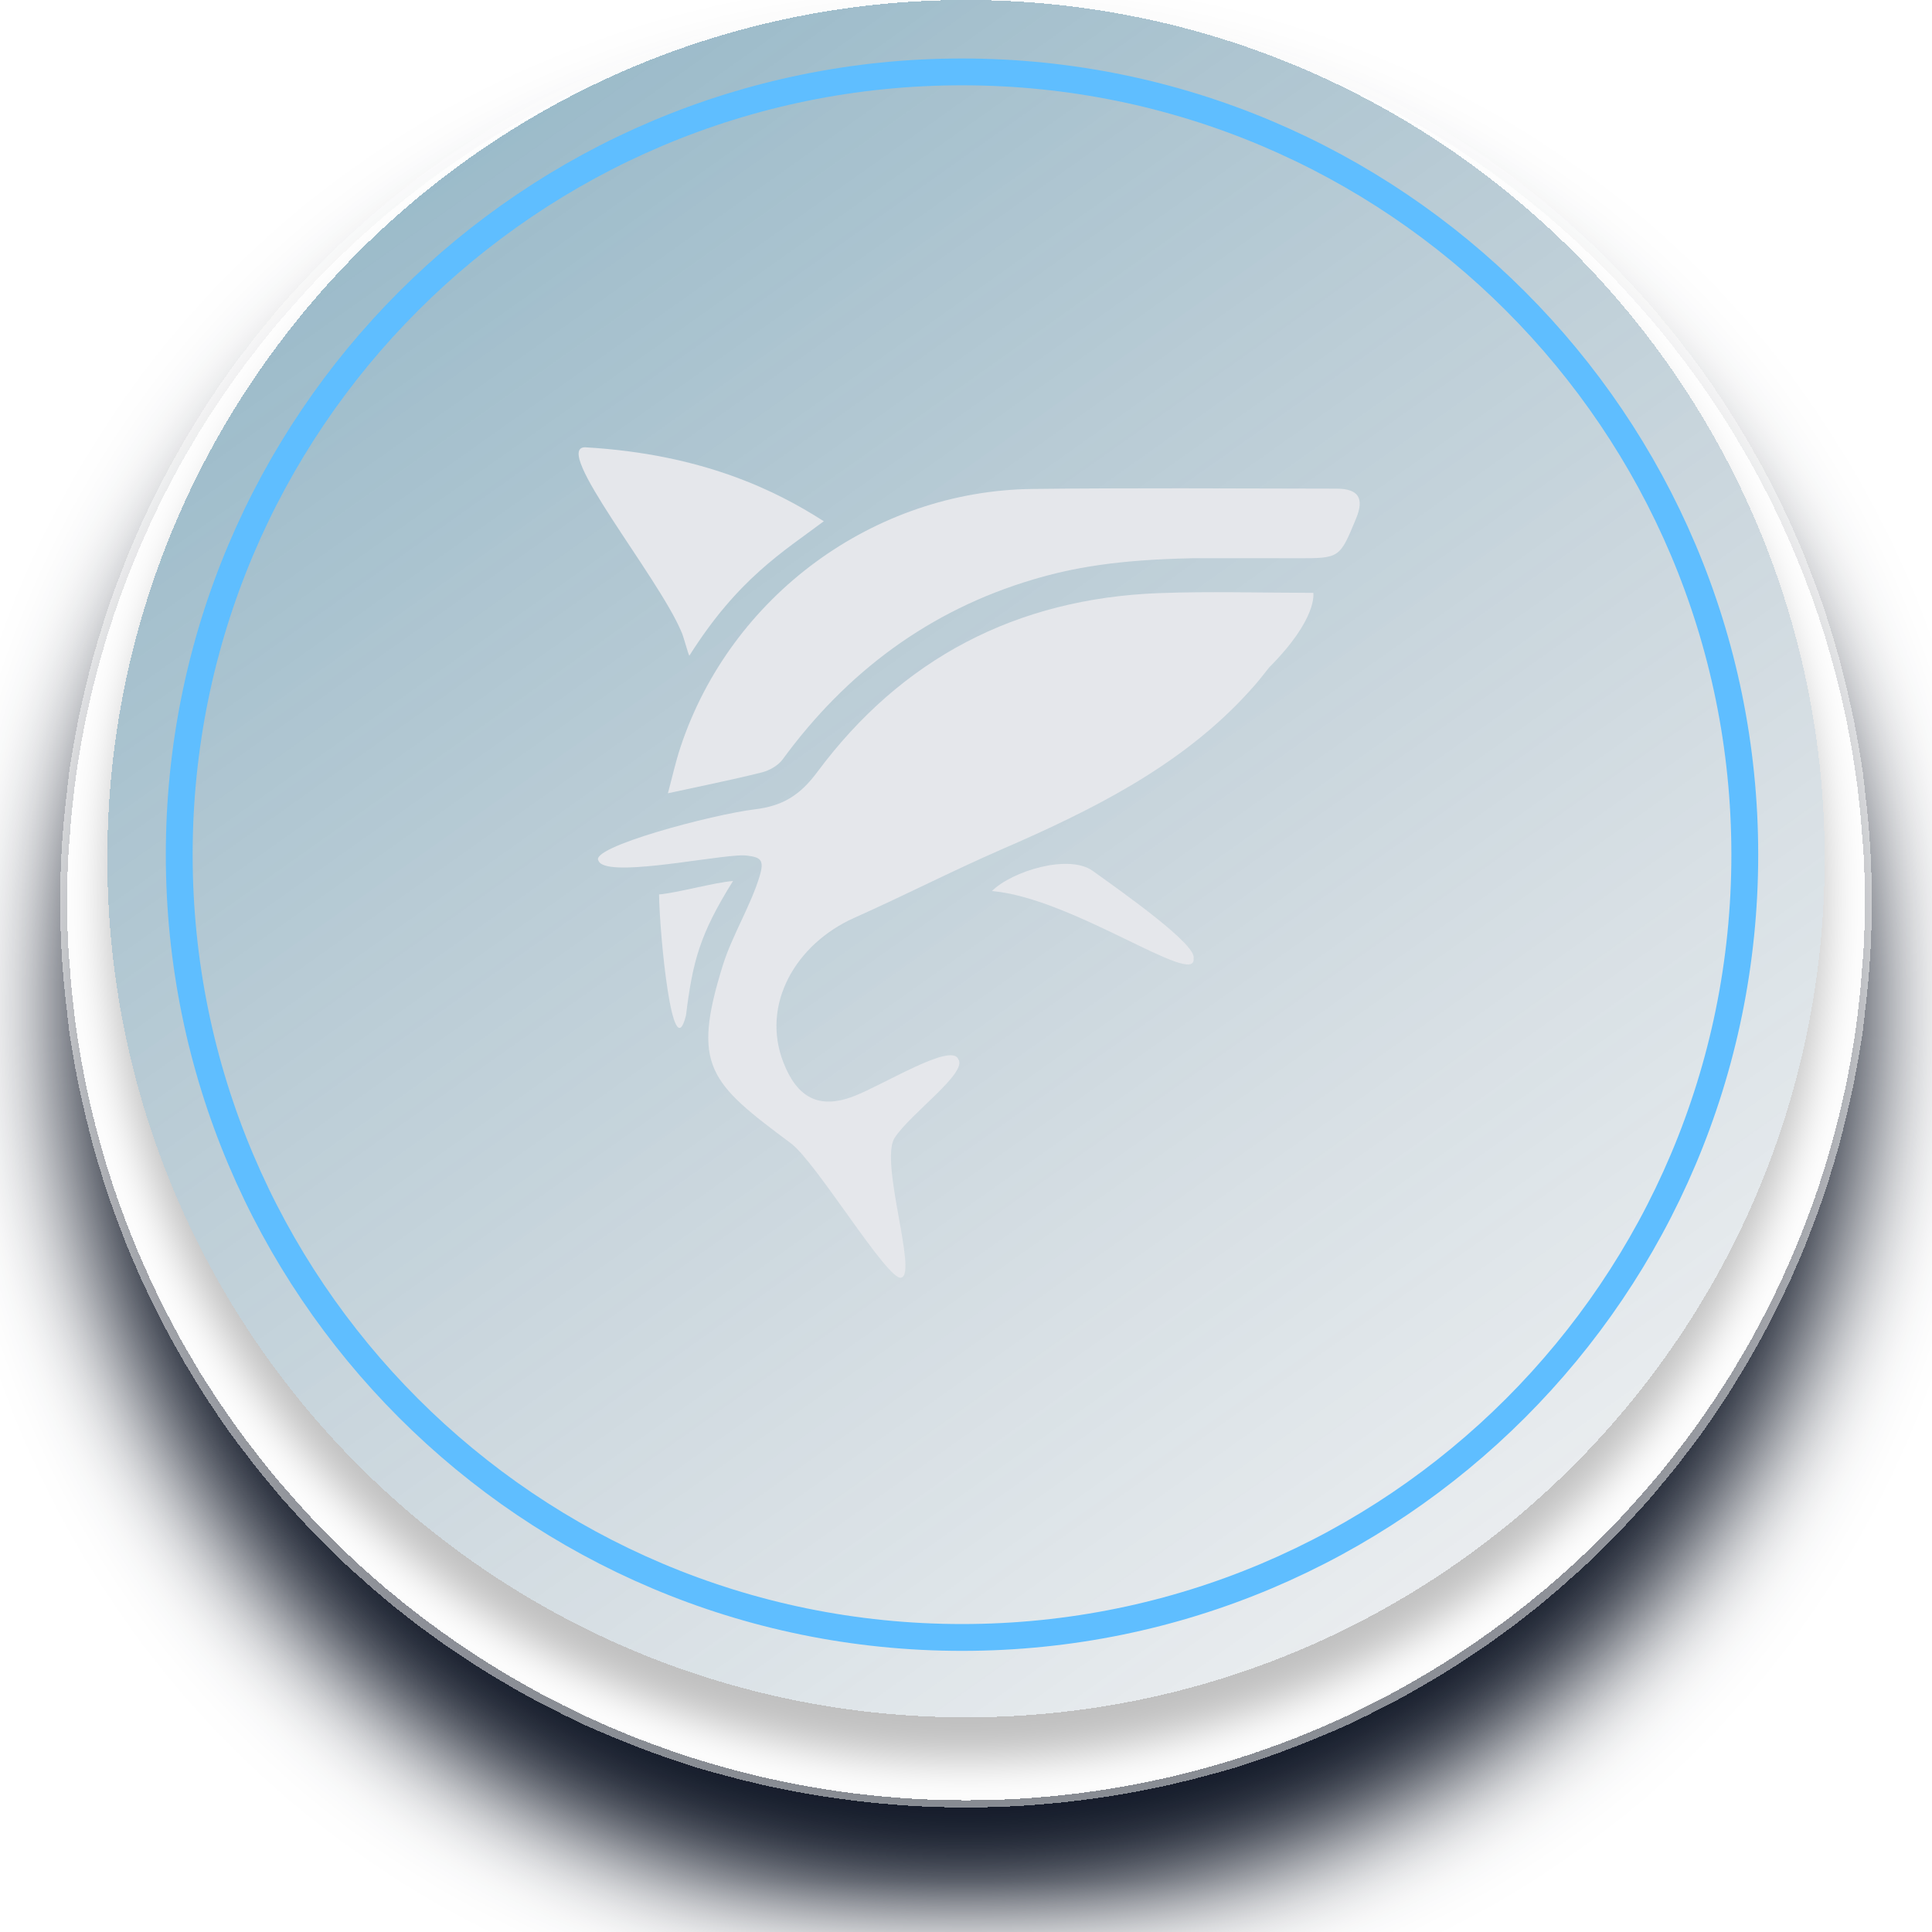
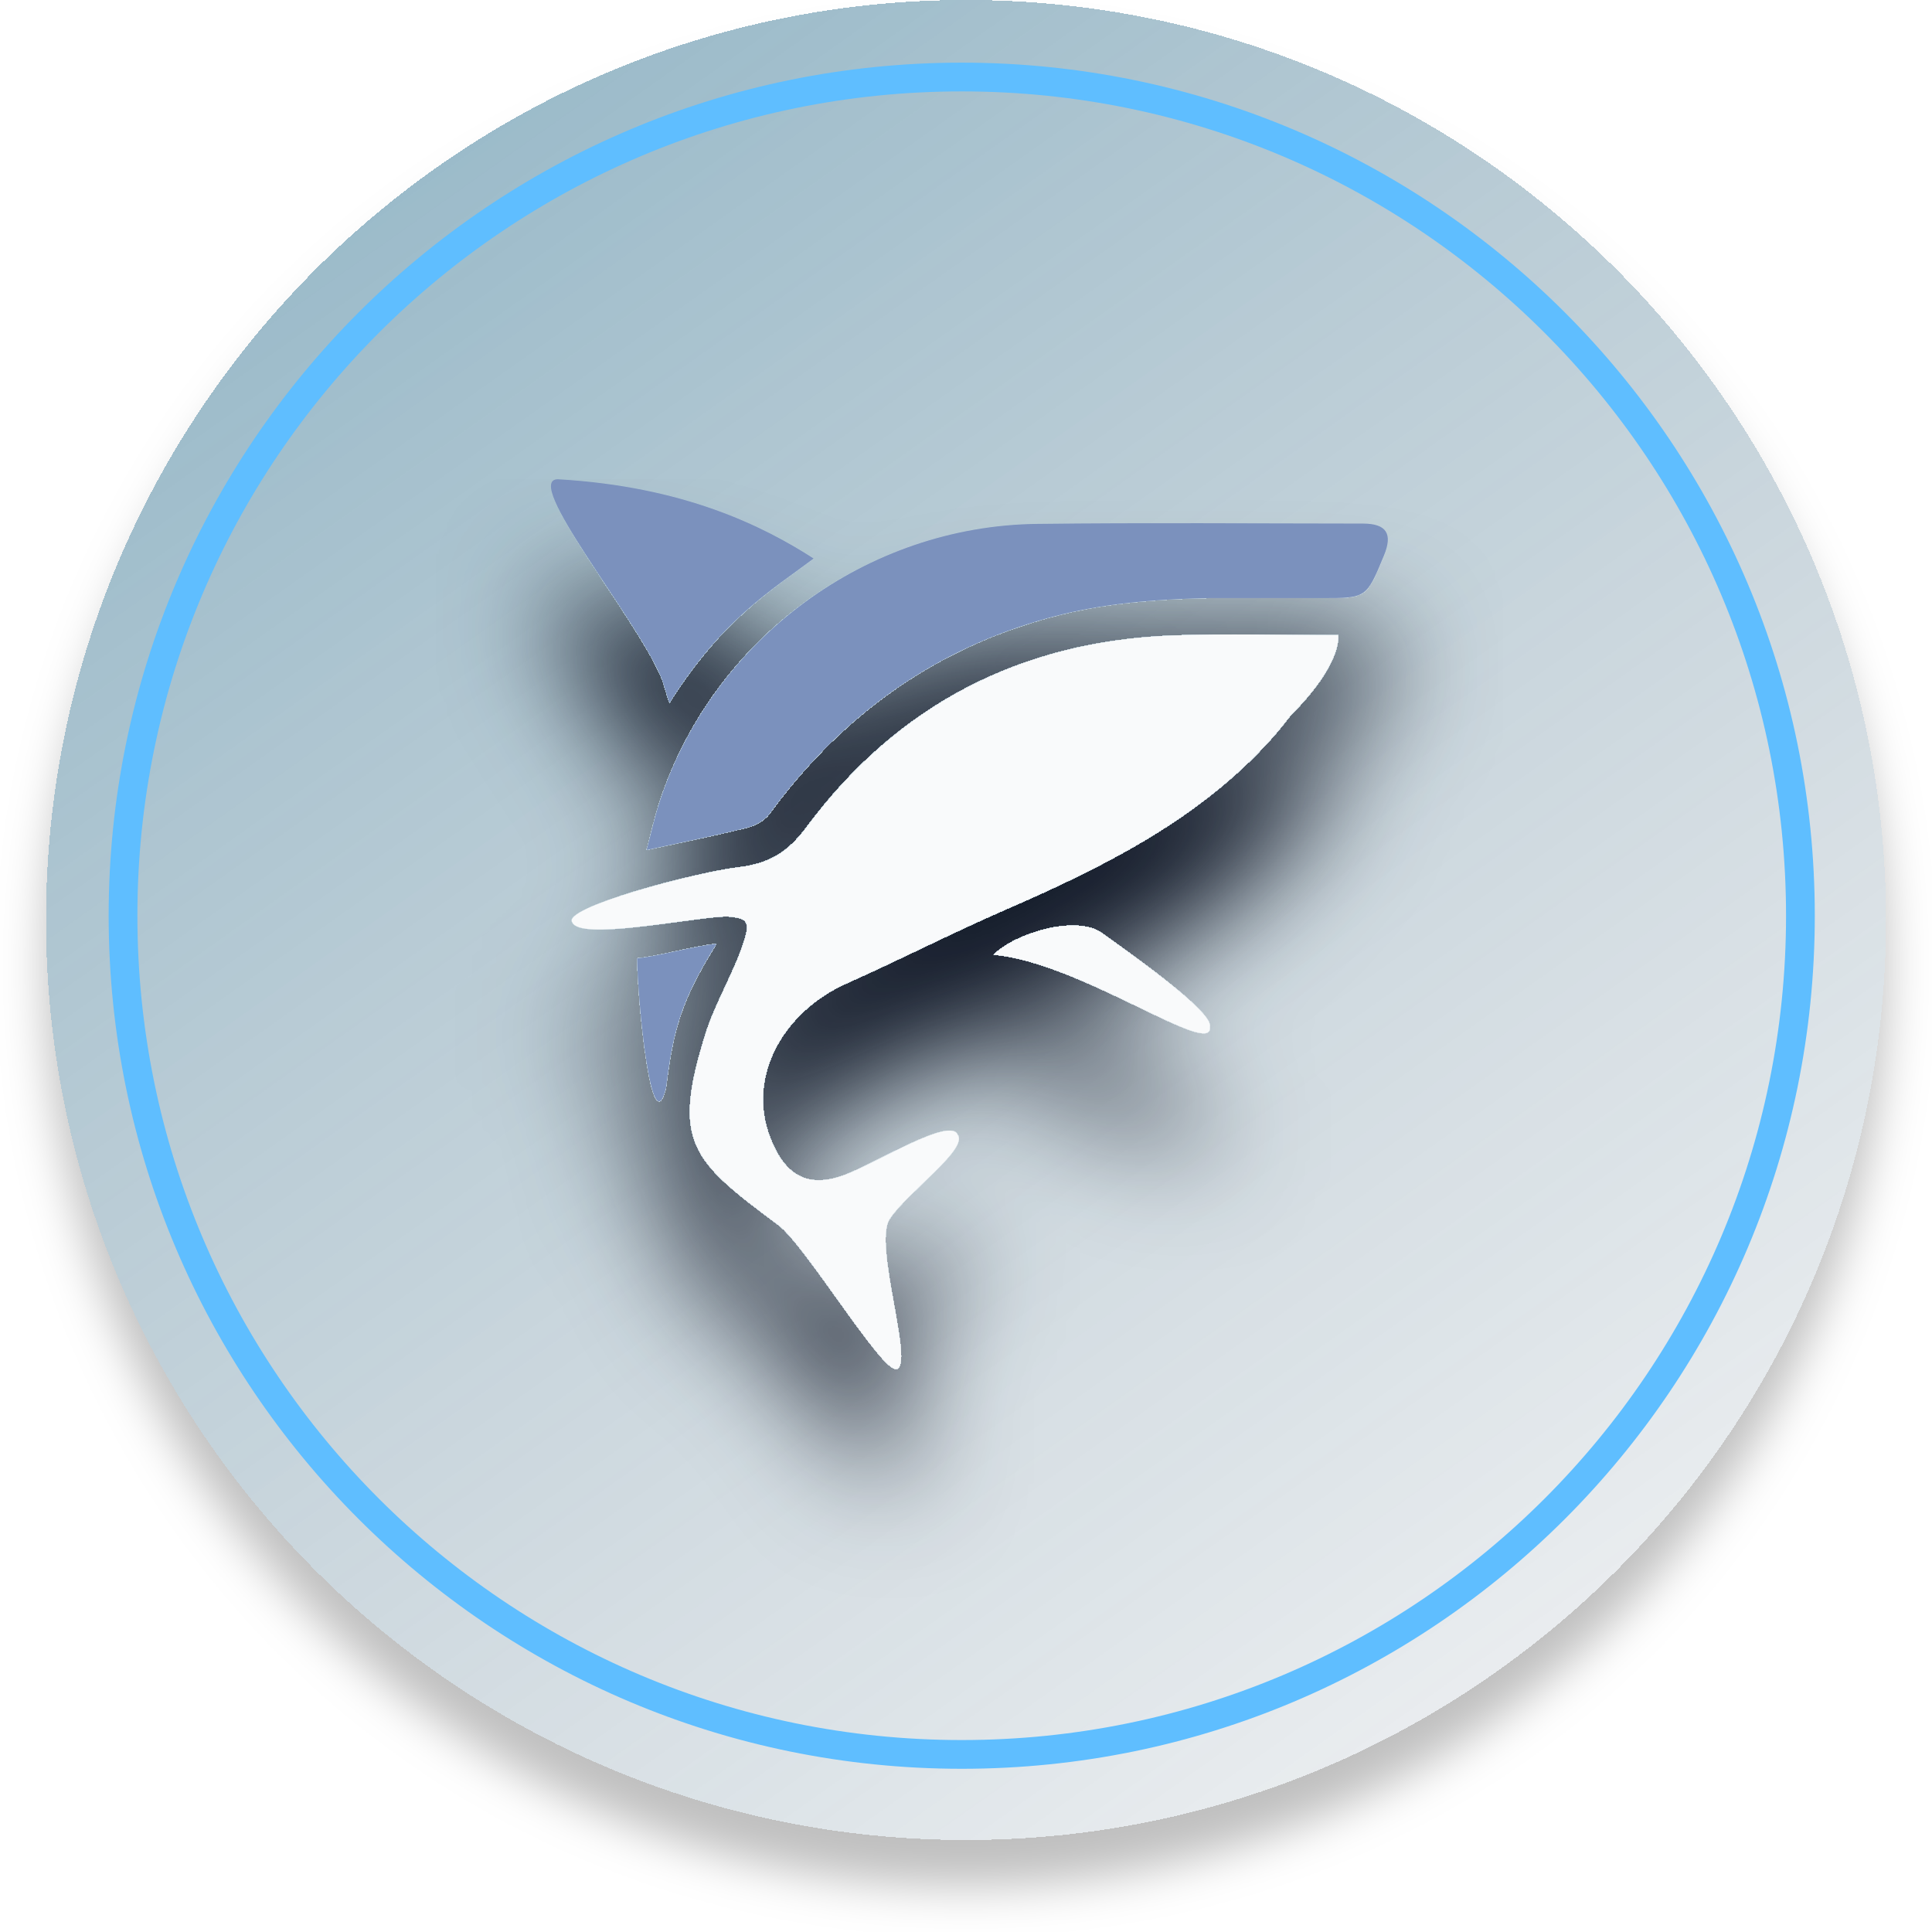
- <svg xmlns="http://www.w3.org/2000/svg" width="180" height="180" viewBox="0 0 180 180" fill="none">
-   <g filter="url(#filter0_d_563_2742)">
-     <g filter="url(#filter1_bd_563_2742)">
-       <path d="M90 160C134.183 160 170 124.183 170 80C170 35.817 134.183 0 90 0C45.817 0 10 35.817 10 80C10 124.183 45.817 160 90 160Z" fill="url(#paint0_linear_563_2742)" shape-rendering="crispEdges" />
-     </g>
-     <path d="M89.628 152.558C129.906 152.558 162.558 119.906 162.558 79.628C162.558 39.35 129.906 6.698 89.628 6.698C49.35 6.698 16.698 39.35 16.698 79.628C16.698 119.906 49.35 152.558 89.628 152.558Z" stroke="#5FBEFF" stroke-width="2.5" stroke-miterlimit="10" />
-     <path d="M107.945 55.261C94.724 55.769 84.022 61.322 76.135 71.94C74.556 74.067 72.943 75.085 70.359 75.398C66.381 75.877 54.824 78.947 55.764 80.2C56.39 81.766 65.432 79.921 68.621 79.717C68.709 79.711 68.799 79.705 68.887 79.698C69.163 79.683 69.407 79.689 69.623 79.717C70.876 79.874 71.224 80.124 70.776 81.621C69.952 84.365 68.204 87.178 67.352 89.909C64.408 99.334 66.1 100.872 73.679 106.513C76.044 108.27 82.7 119.351 83.953 119.038C85.519 118.725 81.933 108.263 83.345 106.024C84.748 103.8 90.217 99.932 89.277 98.679C88.651 97.113 82.371 101.038 79.568 102.124C76.301 103.393 74.268 102.265 72.99 98.992C70.876 93.577 74.137 87.958 79.568 85.524C84.629 83.256 88.335 81.318 93.412 79.091C93.916 78.868 94.423 78.652 94.928 78.43C103.103 74.803 111.014 70.628 116.965 63.768C117.351 63.324 117.708 62.854 118.262 62.165C122.816 57.595 122.356 55.236 122.356 55.236C117.542 55.233 112.737 55.08 107.945 55.261Z" fill="#E5E7EB" />
-     <path d="M92.413 83.018C99.93 83.645 111.519 92.102 111.205 89.283C111.519 88.03 104.75 83.247 101.809 81.139C99.57 79.532 94.27 81.164 92.413 83.018Z" fill="#E5E7EB" />
-     <path d="M61.404 83.332C61.445 87.025 62.657 99.619 63.91 94.607C64.537 89.596 65.163 87.09 68.295 82.079C66.504 82.229 63.121 83.184 61.404 83.332Z" fill="#E5E7EB" />
-     <path d="M124.514 45.527C115.071 45.52 105.624 45.442 96.184 45.555C81.381 45.73 68.082 55.531 63.409 69.581C62.939 70.988 62.623 72.447 62.228 73.907C65.295 73.24 68.145 72.67 70.958 71.968C71.672 71.79 72.486 71.338 72.912 70.759C78.866 62.622 86.562 56.871 96.234 53.996C99.898 52.906 104.002 52.154 111.061 52.01C114.344 52.01 117.626 52.01 120.909 52.01C124.818 52.01 124.818 52.01 126.343 48.308C127.129 46.41 126.565 45.53 124.514 45.527Z" fill="#E5E7EB" />
-     <path d="M64.224 61.093C68.765 53.893 72.993 51.384 76.752 48.565C72.367 45.746 65.476 42.301 54.514 41.674C51.382 41.674 61.285 53.673 63.459 58.807C63.672 59.211 64.079 60.852 64.224 61.093Z" fill="#E5E7EB" />
+ <svg xmlns="http://www.w3.org/2000/svg" width="168" height="168" viewBox="0 0 168 168" fill="none">
+   <g filter="url(#filter0_bd_563_2742)">
+     <path d="M84 160C128.183 160 164 124.183 164 80C164 35.817 128.183 0 84 0C39.817 0 4 35.817 4 80C4 124.183 39.817 160 84 160Z" fill="url(#paint0_linear_563_2742)" shape-rendering="crispEdges" />
+   </g>
+   <path d="M83.628 152.558C123.906 152.558 156.558 119.906 156.558 79.628C156.558 39.35 123.906 6.698 83.628 6.698C43.35 6.698 10.698 39.35 10.698 79.628C10.698 119.906 43.35 152.558 83.628 152.558Z" stroke="#5FBEFF" stroke-width="2.5" stroke-miterlimit="10" />
+   <g filter="url(#filter1_d_563_2742)">
+     <path d="M101.945 55.262C88.724 55.769 78.022 61.322 70.135 71.94C68.556 74.067 66.943 75.085 64.359 75.398C60.382 75.877 48.824 78.947 49.764 80.2C50.39 81.766 59.432 79.921 62.621 79.717C62.709 79.711 62.8 79.705 62.887 79.698C63.163 79.683 63.407 79.689 63.623 79.717C64.876 79.874 65.224 80.124 64.776 81.622C63.952 84.365 62.204 87.178 61.352 89.909C58.408 99.334 60.1 100.872 67.679 106.513C70.044 108.27 76.7 119.351 77.953 119.038C79.519 118.725 75.933 108.263 77.345 106.024C78.748 103.8 84.217 99.932 83.277 98.679C82.651 97.113 76.371 101.038 73.568 102.125C70.301 103.393 68.268 102.265 66.99 98.992C64.876 93.577 68.137 87.958 73.568 85.524C78.629 83.257 82.335 81.318 87.412 79.091C87.916 78.868 88.424 78.652 88.928 78.43C97.103 74.803 105.014 70.628 110.965 63.768C111.351 63.324 111.708 62.854 112.262 62.165C116.816 57.595 116.356 55.236 116.356 55.236C111.542 55.233 106.737 55.08 101.945 55.262Z" fill="#F9FAFB" />
+     <path d="M86.413 83.019C93.93 83.645 105.519 92.102 105.205 89.283C105.519 88.03 98.75 83.247 95.809 81.139C93.57 79.532 88.27 81.164 86.413 83.019Z" fill="#F9FAFB" />
+     <path d="M55.404 83.332C55.445 87.025 56.657 99.619 57.91 94.608C58.536 89.596 59.163 87.09 62.295 82.079C60.504 82.229 57.121 83.185 55.404 83.332Z" fill="#7B91BD" />
+     <path d="M118.514 45.527C109.071 45.521 99.624 45.442 90.184 45.555C75.381 45.73 62.082 55.531 57.409 69.582C56.939 70.988 56.623 72.448 56.228 73.907C59.295 73.24 62.145 72.67 64.958 71.968C65.672 71.79 66.486 71.339 66.912 70.759C72.866 62.622 80.562 56.871 90.234 53.996C93.898 52.906 98.002 52.154 105.061 52.01C108.344 52.01 111.626 52.01 114.909 52.01C118.818 52.01 118.818 52.01 120.343 48.308C121.129 46.41 120.565 45.53 118.514 45.527Z" fill="#7B91BD" />
+     <path d="M58.224 61.094C62.765 53.893 66.993 51.384 70.752 48.565C66.367 45.746 59.476 42.301 48.514 41.674C45.382 41.674 55.285 53.674 57.459 58.807C57.672 59.211 58.079 60.852 58.224 61.094Z" fill="#7B91BD" />
  </g>
  <defs>
-     <filter id="filter0_d_563_2742" x="0" y="0" width="180" height="180" filterUnits="userSpaceOnUse" color-interpolation-filters="sRGB">
-       <feFlood flood-opacity="0" result="BackgroundImageFix" />
-       <feColorMatrix in="SourceAlpha" type="matrix" values="0 0 0 0 0 0 0 0 0 0 0 0 0 0 0 0 0 0 127 0" result="hardAlpha" />
-       <feOffset dy="10" />
-       <feGaussianBlur stdDeviation="5" />
-       <feComposite in2="hardAlpha" operator="out" />
-       <feColorMatrix type="matrix" values="0 0 0 0 0.067 0 0 0 0 0.094 0 0 0 0 0.153 0 0 0 1 0" />
-       <feBlend mode="normal" in2="BackgroundImageFix" result="effect1_dropShadow_563_2742" />
-       <feBlend mode="normal" in="SourceGraphic" in2="effect1_dropShadow_563_2742" result="shape" />
-     </filter>
-     <filter id="filter1_bd_563_2742" x="-30" y="-40" width="240" height="240" filterUnits="userSpaceOnUse" color-interpolation-filters="sRGB">
+     <filter id="filter0_bd_563_2742" x="-36" y="-40" width="240" height="240" filterUnits="userSpaceOnUse" color-interpolation-filters="sRGB">
      <feFlood flood-opacity="0" result="BackgroundImageFix" />
      <feGaussianBlur in="BackgroundImage" stdDeviation="20" />
      <feComposite in2="SourceAlpha" operator="in" result="effect1_backgroundBlur_563_2742" />
      <feColorMatrix in="SourceAlpha" type="matrix" values="0 0 0 0 0 0 0 0 0 0 0 0 0 0 0 0 0 0 127 0" result="hardAlpha" />
      <feOffset dy="4" />
      <feGaussianBlur stdDeviation="2" />
      <feComposite in2="hardAlpha" operator="out" />
      <feColorMatrix type="matrix" values="0 0 0 0 0 0 0 0 0 0 0 0 0 0 0 0 0 0 0.25 0" />
      <feBlend mode="normal" in2="effect1_backgroundBlur_563_2742" result="effect2_dropShadow_563_2742" />
      <feBlend mode="normal" in="SourceGraphic" in2="effect2_dropShadow_563_2742" result="shape" />
    </filter>
-     <linearGradient id="paint0_linear_563_2742" x1="43.337" y1="9.161" x2="138.984" y2="144.003" gradientUnits="userSpaceOnUse">
+     <filter id="filter1_d_563_2742" x="37.907" y="41.674" width="92.776" height="97.37" filterUnits="userSpaceOnUse" color-interpolation-filters="sRGB">
+       <feFlood flood-opacity="0" result="BackgroundImageFix" />
+       <feColorMatrix in="SourceAlpha" type="matrix" values="0 0 0 0 0 0 0 0 0 0 0 0 0 0 0 0 0 0 127 0" result="hardAlpha" />
+       <feOffset dy="10" />
+       <feGaussianBlur stdDeviation="5" />
+       <feComposite in2="hardAlpha" operator="out" />
+       <feColorMatrix type="matrix" values="0 0 0 0 0.067 0 0 0 0 0.094 0 0 0 0 0.153 0 0 0 1 0" />
+       <feBlend mode="normal" in2="BackgroundImageFix" result="effect1_dropShadow_563_2742" />
+       <feBlend mode="normal" in="SourceGraphic" in2="effect1_dropShadow_563_2742" result="shape" />
+     </filter>
+     <linearGradient id="paint0_linear_563_2742" x1="37.337" y1="9.161" x2="132.984" y2="144.003" gradientUnits="userSpaceOnUse">
      <stop stop-color="#0DCAF0" />
      <stop offset="0" stop-color="#005278" stop-opacity="0.4" />
      <stop offset="1" stop-color="#234761" stop-opacity="0.1" />
    </linearGradient>
  </defs>
</svg>
